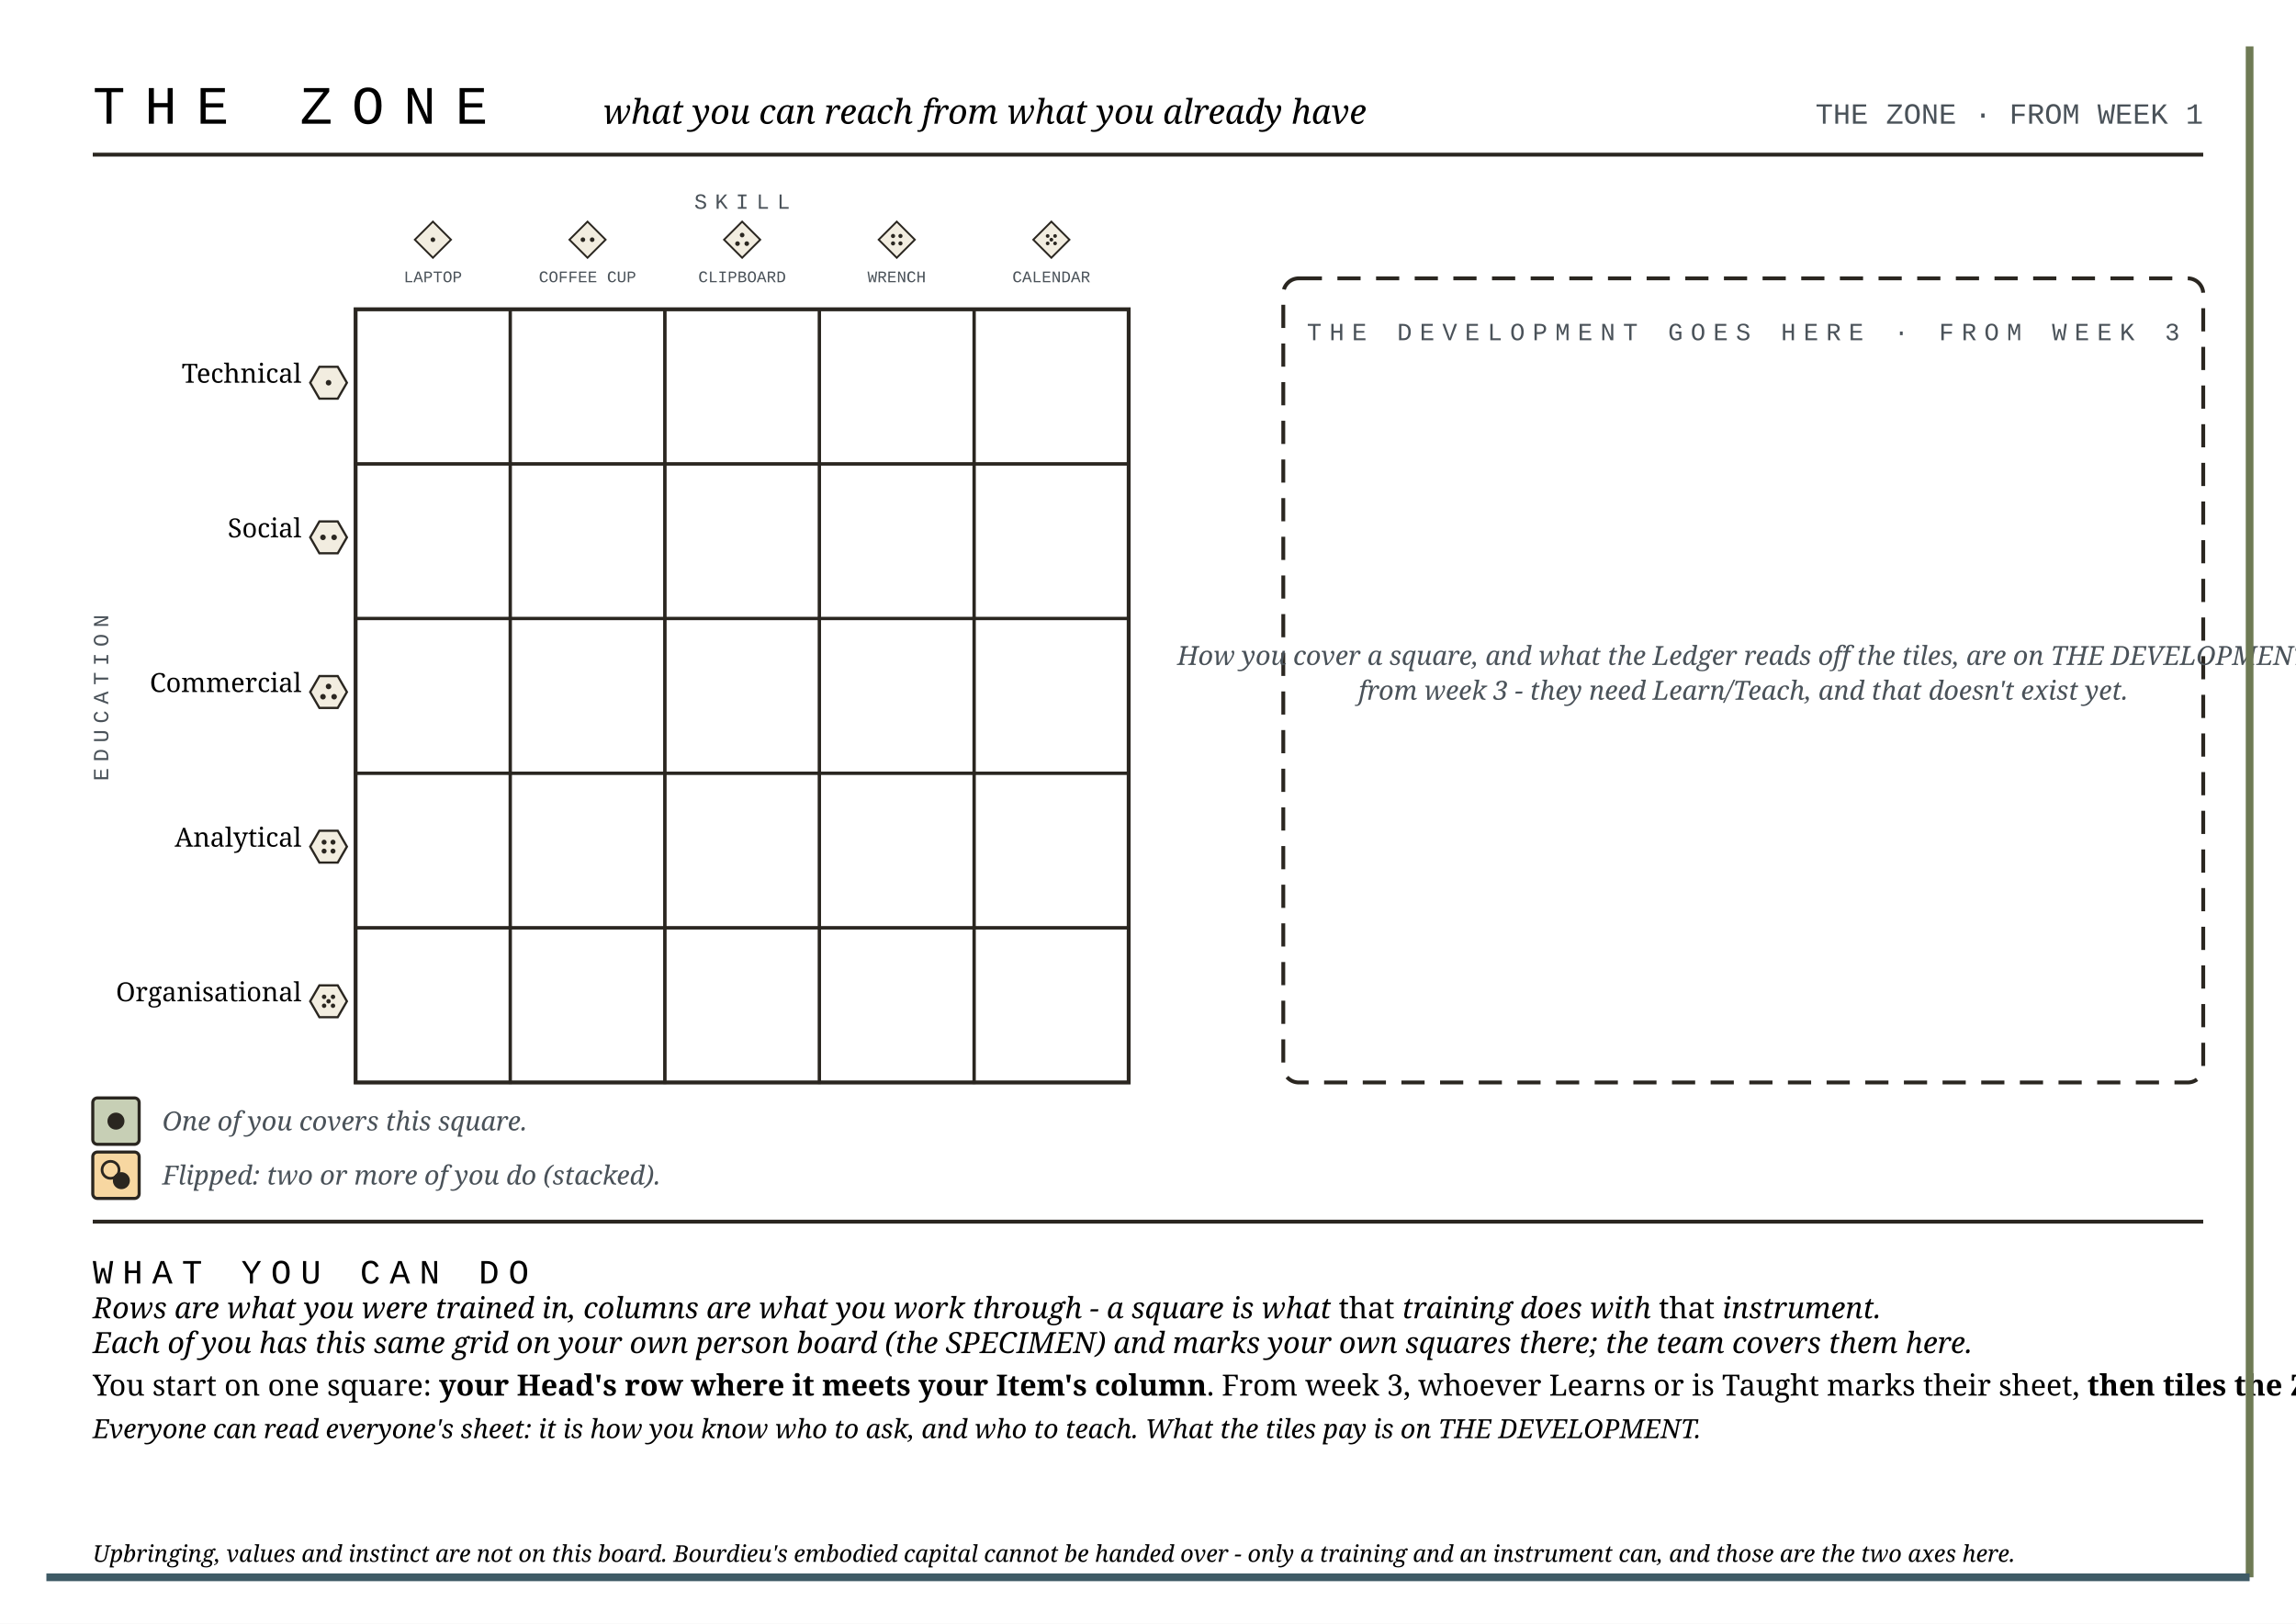
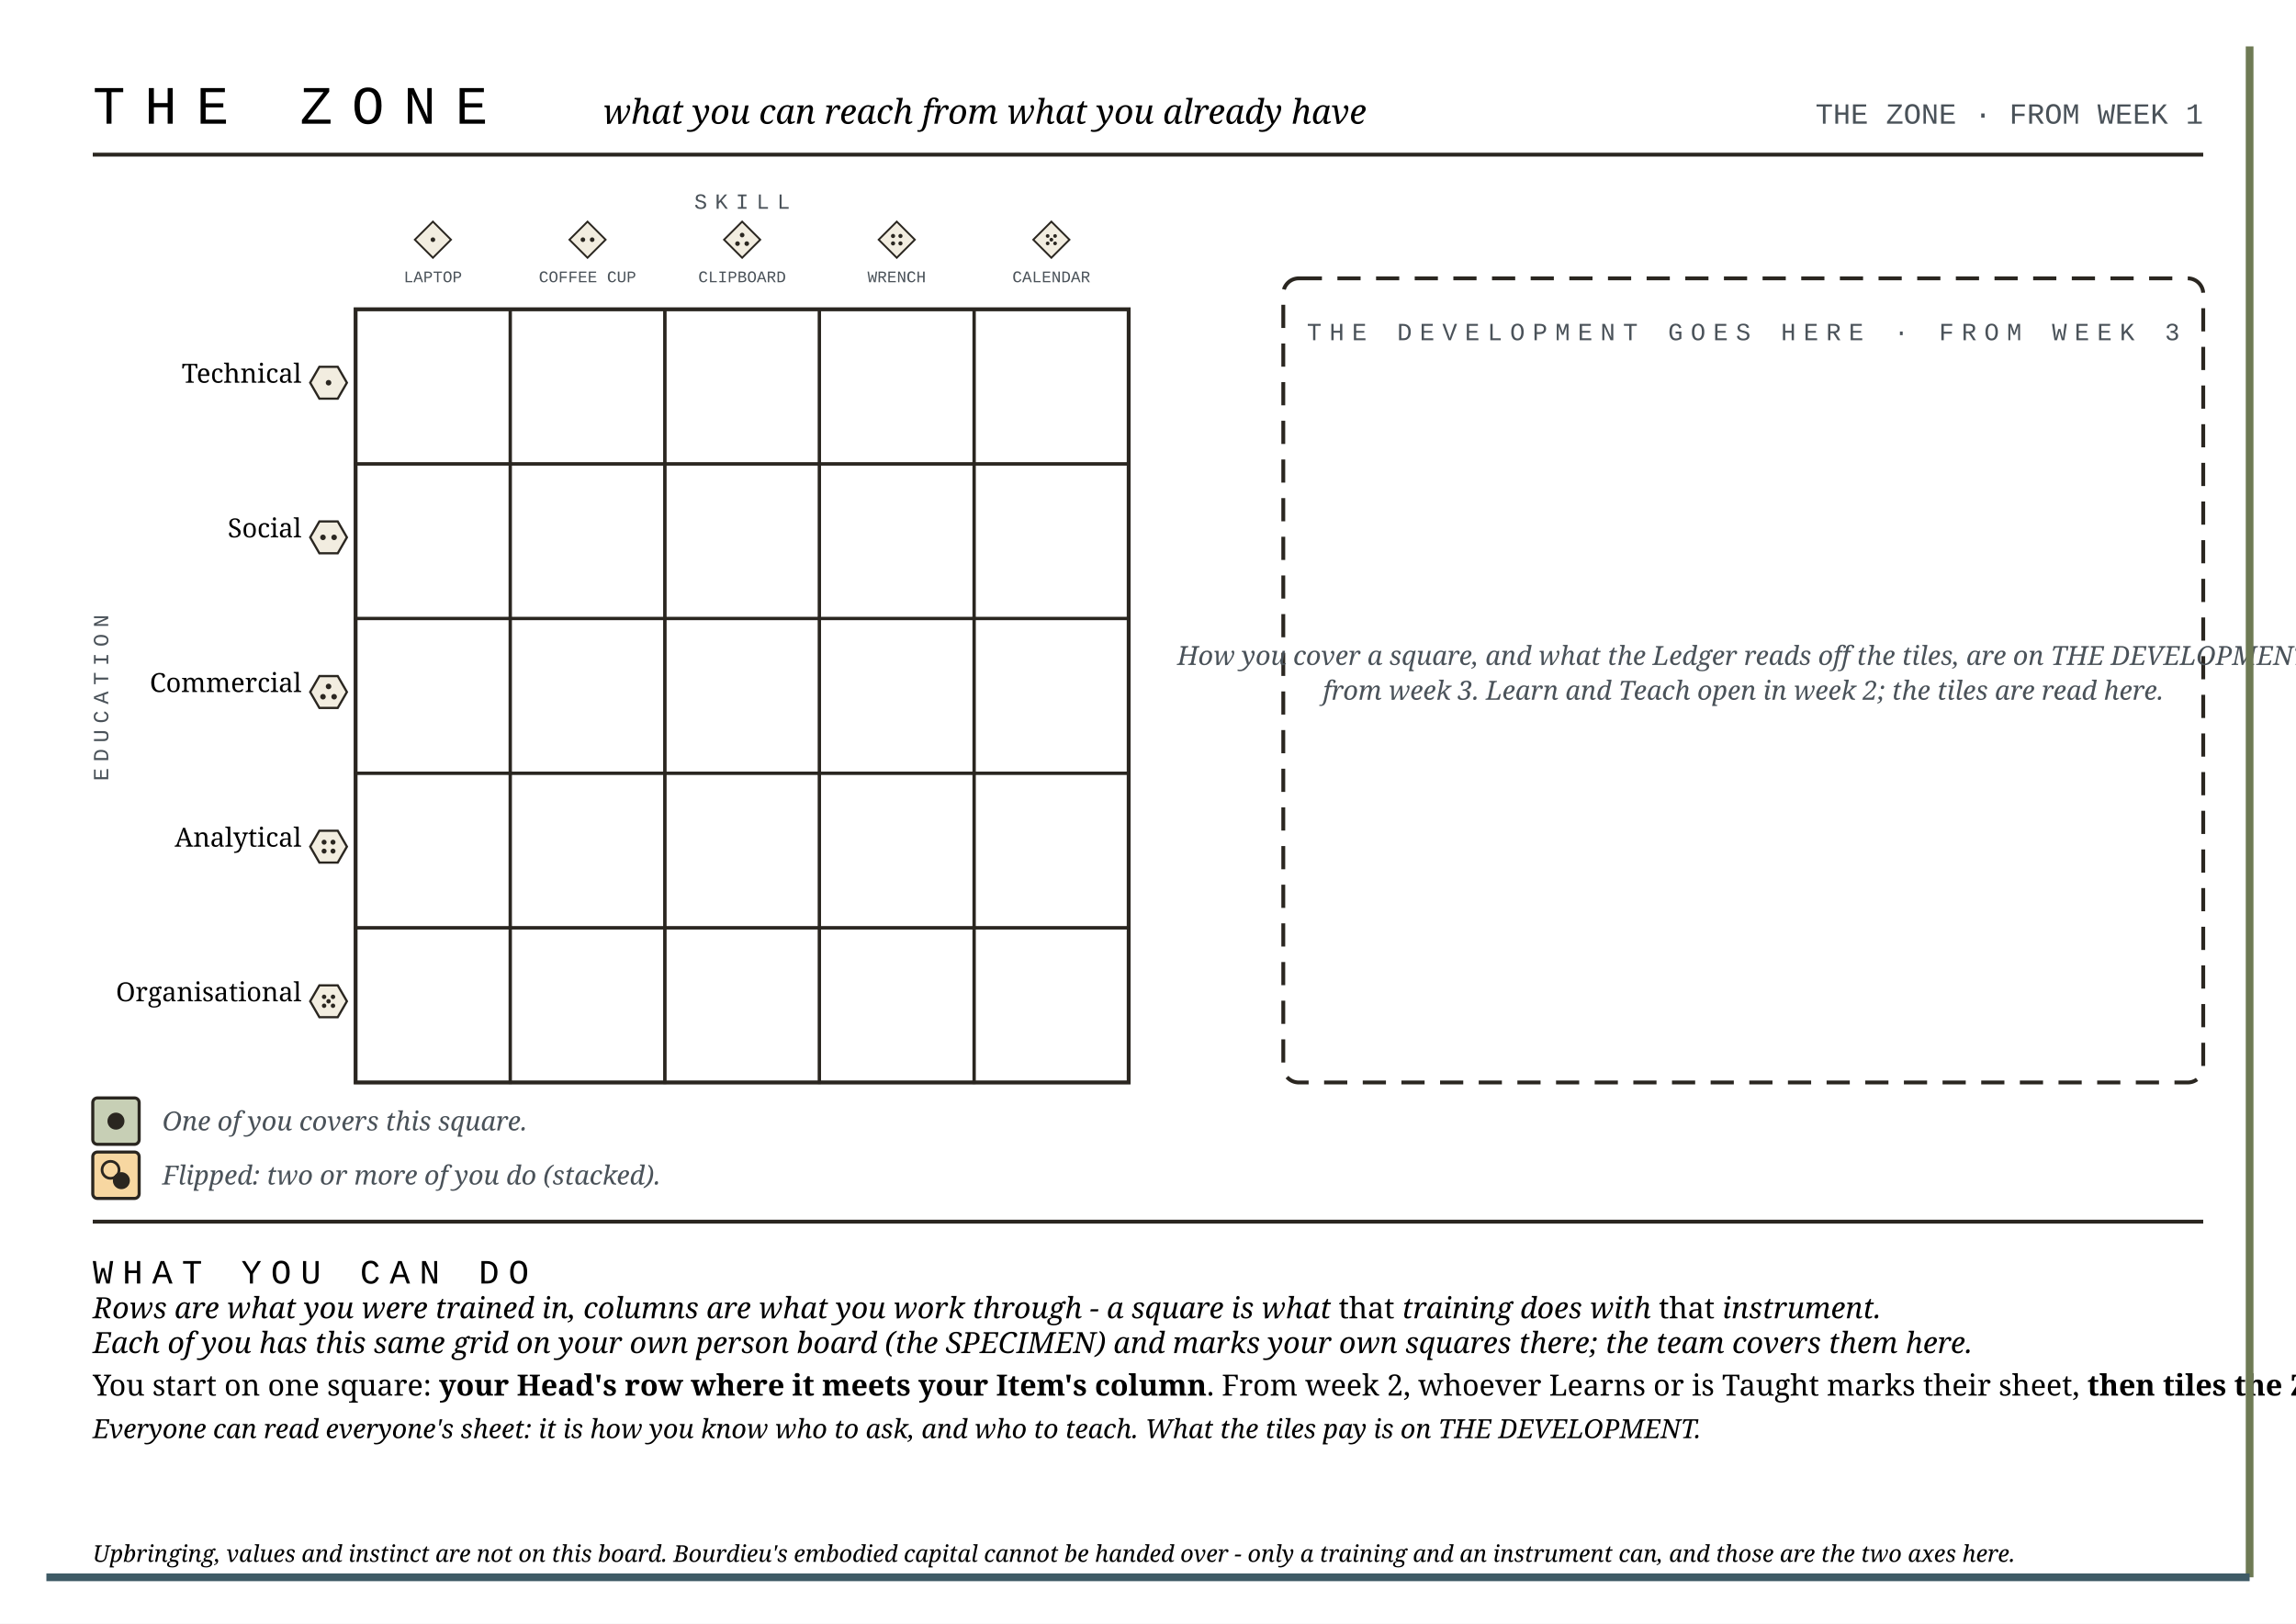
<svg xmlns="http://www.w3.org/2000/svg" width="297mm" height="210mm" viewBox="0 0 297 210">
  <style>
  .s { font-family:"EB Garamond",Garamond,Georgia,serif; fill:#000000; }
  .m { font-family:"IBM Plex Mono","Courier New",monospace; fill:#000000; }
  .r { stroke:#2A2620; stroke-width:.5; fill:none; }
  .cell { fill:none; stroke:#2A2620; stroke-width:.4; }
  .q { fill:#4A5259; }
  .ic { fill:#F2EDE0; stroke:#2A2620; stroke-width:.4; }
  .pip { fill:#2A2620; }
</style>
  <defs>
    <g id="sh-head">
      <polygon points="3.3,0 1.65,2.86 -1.65,2.86 -3.3,0 -1.65,-2.86 1.65,-2.86" class="ic" />
    </g>
    <g id="sh-item">
      <polygon points="0,-3.9 3.9,0 0,3.9 -3.9,0" class="ic" />
    </g>
    <g id="p1">
      <circle cx="0" cy="0" r=".5" class="pip" />
    </g>
    <g id="p2">
      <circle cx="-1" cy="0" r=".5" class="pip" />
      <circle cx="1" cy="0" r=".5" class="pip" />
    </g>
    <g id="p3">
      <circle cx="0" cy="-1" r=".5" class="pip" />
      <circle cx="-1" cy=".85" r=".5" class="pip" />
      <circle cx="1" cy=".85" r=".5" class="pip" />
    </g>
    <g id="p4">
      <circle cx="-.8" cy="-.8" r=".45" class="pip" />
      <circle cx=".8" cy="-.8" r=".45" class="pip" />
      <circle cx="-.8" cy=".8" r=".45" class="pip" />
      <circle cx=".8" cy=".8" r=".45" class="pip" />
    </g>
    <g id="p5">
      <circle cx="-.8" cy="-.8" r=".4" class="pip" />
      <circle cx=".8" cy="-.8" r=".4" class="pip" />
      <circle cx="0" cy="0" r=".4" class="pip" />
      <circle cx="-.8" cy=".8" r=".4" class="pip" />
      <circle cx=".8" cy=".8" r=".4" class="pip" />
    </g>
    <g id="tile-one">
      <rect x="-3" y="-3" width="6" height="6" rx=".6" fill="#C7CFB5" stroke="#2A2620" stroke-width=".4" />
      <circle cx="0" cy="0" r="1.1" class="pip" />
    </g>
    <g id="tile-stack">
      <rect x="-3" y="-3" width="6" height="6" rx=".6" fill="#F7D7A1" stroke="#2A2620" stroke-width=".4" />
      <circle cx="-.7" cy="-.7" r="1.1" fill="#F7D7A1" stroke="#2A2620" stroke-width=".35" />
      <circle cx=".7" cy=".7" r="1.1" class="pip" />
    </g>
  </defs>
  <rect width="297" height="210" fill="#FFFFFF" />
  <text x="12" y="16" class="m" font-size="7" letter-spacing="2.5">THE ZONE</text>
  <text x="78" y="16" class="s" font-size="4.4" font-style="italic">what you can reach from what you already have</text>
  <text x="285" y="16" class="m q" font-size="3.8" text-anchor="end">THE ZONE · FROM WEEK 1</text>
  <line x1="12" y1="20" x2="285" y2="20" class="r" />
  <g transform="translate(-16,0)">
    <g class="m q" font-size="2.1" text-anchor="middle">
      <text x="72" y="36.5">LAPTOP</text>
      <text x="92" y="36.5">COFFEE CUP</text>
      <text x="112" y="36.5">CLIPBOARD</text>
      <text x="132" y="36.5">WRENCH</text>
      <text x="152" y="36.5">CALENDAR</text>
    </g>
    <text x="112" y="27" class="m q" font-size="2.8" letter-spacing="1" text-anchor="middle">SKILL</text>
    <g transform="translate(72,31) scale(.6)">
      <use href="#sh-item" />
      <use href="#p1" />
    </g>
    <g transform="translate(92,31) scale(.6)">
      <use href="#sh-item" />
      <use href="#p2" />
    </g>
    <g transform="translate(112,31) scale(.6)">
      <use href="#sh-item" />
      <use href="#p3" />
    </g>
    <g transform="translate(132,31) scale(.6)">
      <use href="#sh-item" />
      <use href="#p4" />
    </g>
    <g transform="translate(152,31) scale(.6)">
      <use href="#sh-item" />
      <use href="#p5" />
    </g>
    <g transform="translate(30,101) rotate(-90)">
      <text x="0" y="0" class="m q" font-size="2.8" letter-spacing=".8">EDUCATION</text>
    </g>
    <g transform="translate(58.5,49.5) scale(.72)">
      <use href="#sh-head" />
      <use href="#p1" />
    </g>
    <g transform="translate(58.5,69.5) scale(.72)">
      <use href="#sh-head" />
      <use href="#p2" />
    </g>
    <g transform="translate(58.5,89.5) scale(.72)">
      <use href="#sh-head" />
      <use href="#p3" />
    </g>
    <g transform="translate(58.5,109.5) scale(.72)">
      <use href="#sh-head" />
      <use href="#p4" />
    </g>
    <g transform="translate(58.5,129.5) scale(.72)">
      <use href="#sh-head" />
      <use href="#p5" />
    </g>
    <g class="s" font-size="3.4" text-anchor="end">
      <text x="55" y="49.5">Technical</text>
      <text x="55" y="69.5">Social</text>
      <text x="55" y="89.5">Commercial</text>
      <text x="55" y="109.5">Analytical</text>
      <text x="55" y="129.5">Organisational</text>
    </g>
    <g class="cell">
      <rect x="62" y="40" width="20" height="20" />
      <rect x="82" y="40" width="20" height="20" />
      <rect x="102" y="40" width="20" height="20" />
      <rect x="122" y="40" width="20" height="20" />
      <rect x="142" y="40" width="20" height="20" />
      <rect x="62" y="60" width="20" height="20" />
      <rect x="82" y="60" width="20" height="20" />
      <rect x="102" y="60" width="20" height="20" />
      <rect x="122" y="60" width="20" height="20" />
      <rect x="142" y="60" width="20" height="20" />
      <rect x="62" y="80" width="20" height="20" />
      <rect x="82" y="80" width="20" height="20" />
      <rect x="102" y="80" width="20" height="20" />
      <rect x="122" y="80" width="20" height="20" />
      <rect x="142" y="80" width="20" height="20" />
      <rect x="62" y="100" width="20" height="20" />
      <rect x="82" y="100" width="20" height="20" />
      <rect x="102" y="100" width="20" height="20" />
      <rect x="122" y="100" width="20" height="20" />
      <rect x="142" y="100" width="20" height="20" />
      <rect x="62" y="120" width="20" height="20" />
      <rect x="82" y="120" width="20" height="20" />
      <rect x="102" y="120" width="20" height="20" />
      <rect x="122" y="120" width="20" height="20" />
      <rect x="142" y="120" width="20" height="20" />
    </g>
    <rect x="62" y="40" width="100" height="100" class="r" stroke-width=".8" />
  </g>
  <use href="#tile-one" x="15" y="145" />
  <text x="21" y="146.2" class="s q" font-size="3.4" font-style="italic">One of you covers this square.</text>
  <use href="#tile-stack" x="15" y="152" />
  <text x="21" y="153.2" class="s q" font-size="3.4" font-style="italic">Flipped: two or more of you do (stacked).</text>
  <rect x="166" y="36" width="119" height="104" rx="2" class="r" stroke-dasharray="3 2" />
  <text x="225.5" y="44" class="m q" font-size="3.2" letter-spacing="1" text-anchor="middle">THE DEVELOPMENT GOES HERE · FROM WEEK 3</text>
  <text x="225.5" y="86" class="s q" font-size="3.4" font-style="italic" text-anchor="middle">How you cover a square, and what the Ledger reads off the tiles, are on THE DEVELOPMENT</text>
-   <text x="225.5" y="90.5" class="s q" font-size="3.4" font-style="italic" text-anchor="middle">from week 3 - they need Learn/Teach, and that doesn't exist yet.</text>
+   <text x="225.5" y="90.5" class="s q" font-size="3.4" font-style="italic" text-anchor="middle">from week 3. Learn and Teach open in week 2; the tiles are read here.</text>
  <line x1="12" y1="158" x2="285" y2="158" class="r" />
  <text x="12" y="166" class="m" font-size="4.4" letter-spacing="1.2">WHAT YOU CAN DO</text>
  <text x="12" y="170.5" class="s" font-size="3.8" font-style="italic">Rows are what you were trained in, columns are what you work through - a square is what <tspan font-style="normal">that</tspan> training does with <tspan font-style="normal">that</tspan> instrument.</text>
  <text x="12" y="175" class="s" font-size="3.8" font-style="italic">Each of you has this same grid on your own person board (the SPECIMEN) and marks your own squares there; the team covers them here.</text>
-   <text x="12" y="180.5" class="s" font-size="3.8">You start on one square: <tspan font-weight="bold">your Head's row where it meets your Item's column</tspan>. From week 3, whoever Learns or is Taught marks their sheet, <tspan font-weight="bold">then tiles the Zone</tspan>.</text>
+   <text x="12" y="180.5" class="s" font-size="3.8">You start on one square: <tspan font-weight="bold">your Head's row where it meets your Item's column</tspan>. From week 2, whoever Learns or is Taught marks their sheet, <tspan font-weight="bold">then tiles the Zone</tspan>.</text>
  <text x="12" y="186" class="s" font-size="3.4" font-style="italic">Everyone can read everyone's sheet: it is how you know who to ask, and who to teach. What the tiles pay is on THE DEVELOPMENT.</text>
  <text x="12" y="202" class="s" font-size="3" font-style="italic">Upbringing, values and instinct are not on this board. Bourdieu's embodied capital cannot be handed over - only a training and an instrument can, and those are the two axes here.</text>
  <line x1="291" y1="6" x2="291" y2="204" stroke="#6E7A54" stroke-width="1" />
  <line x1="6" y1="204" x2="291" y2="204" stroke="#3F5B66" stroke-width="1" />
</svg>
